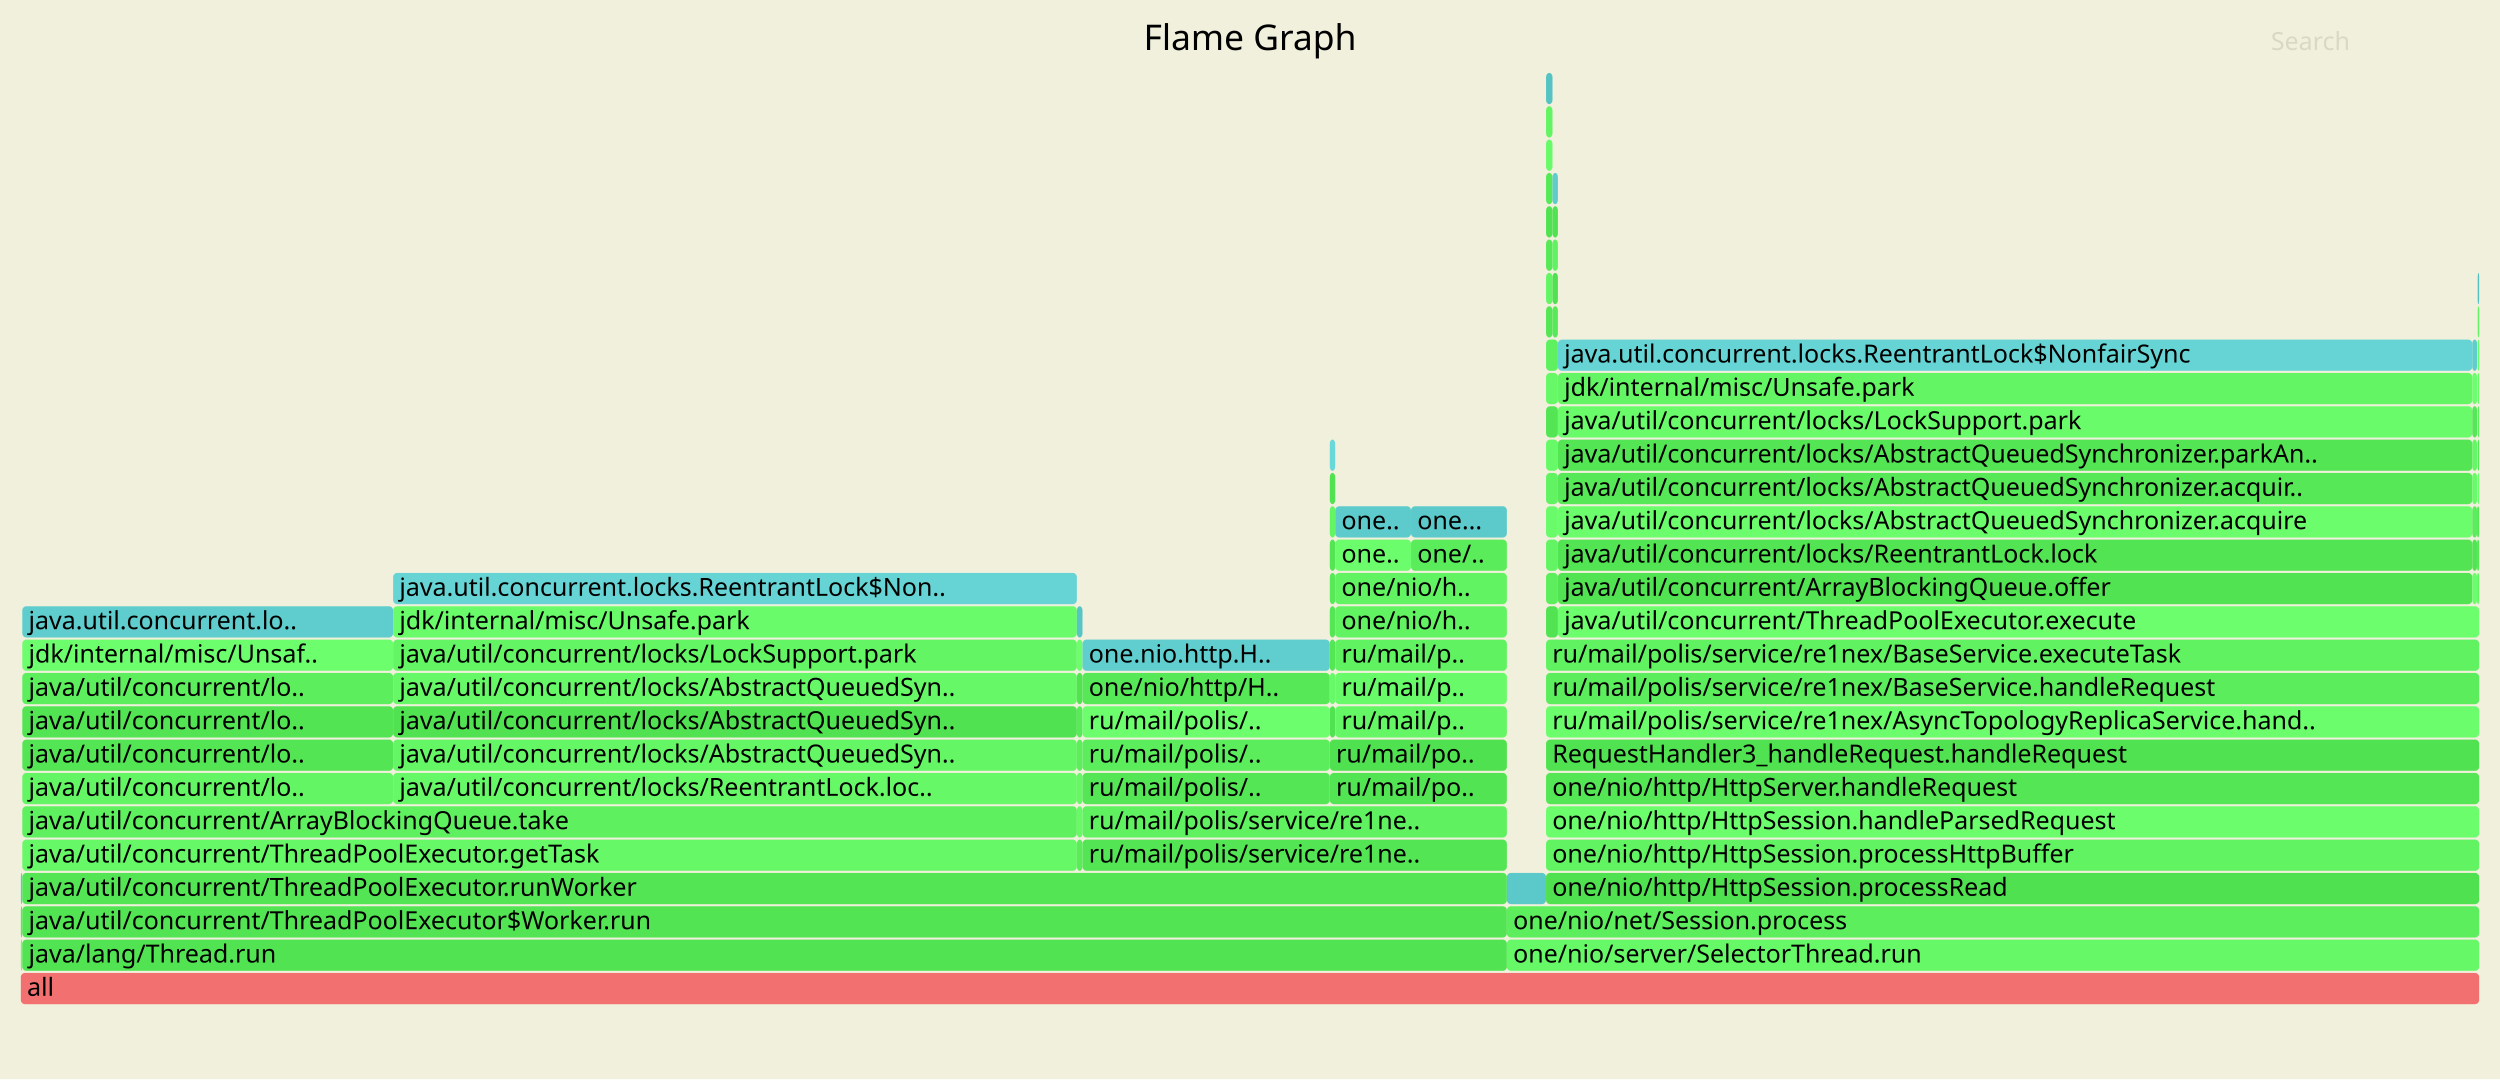
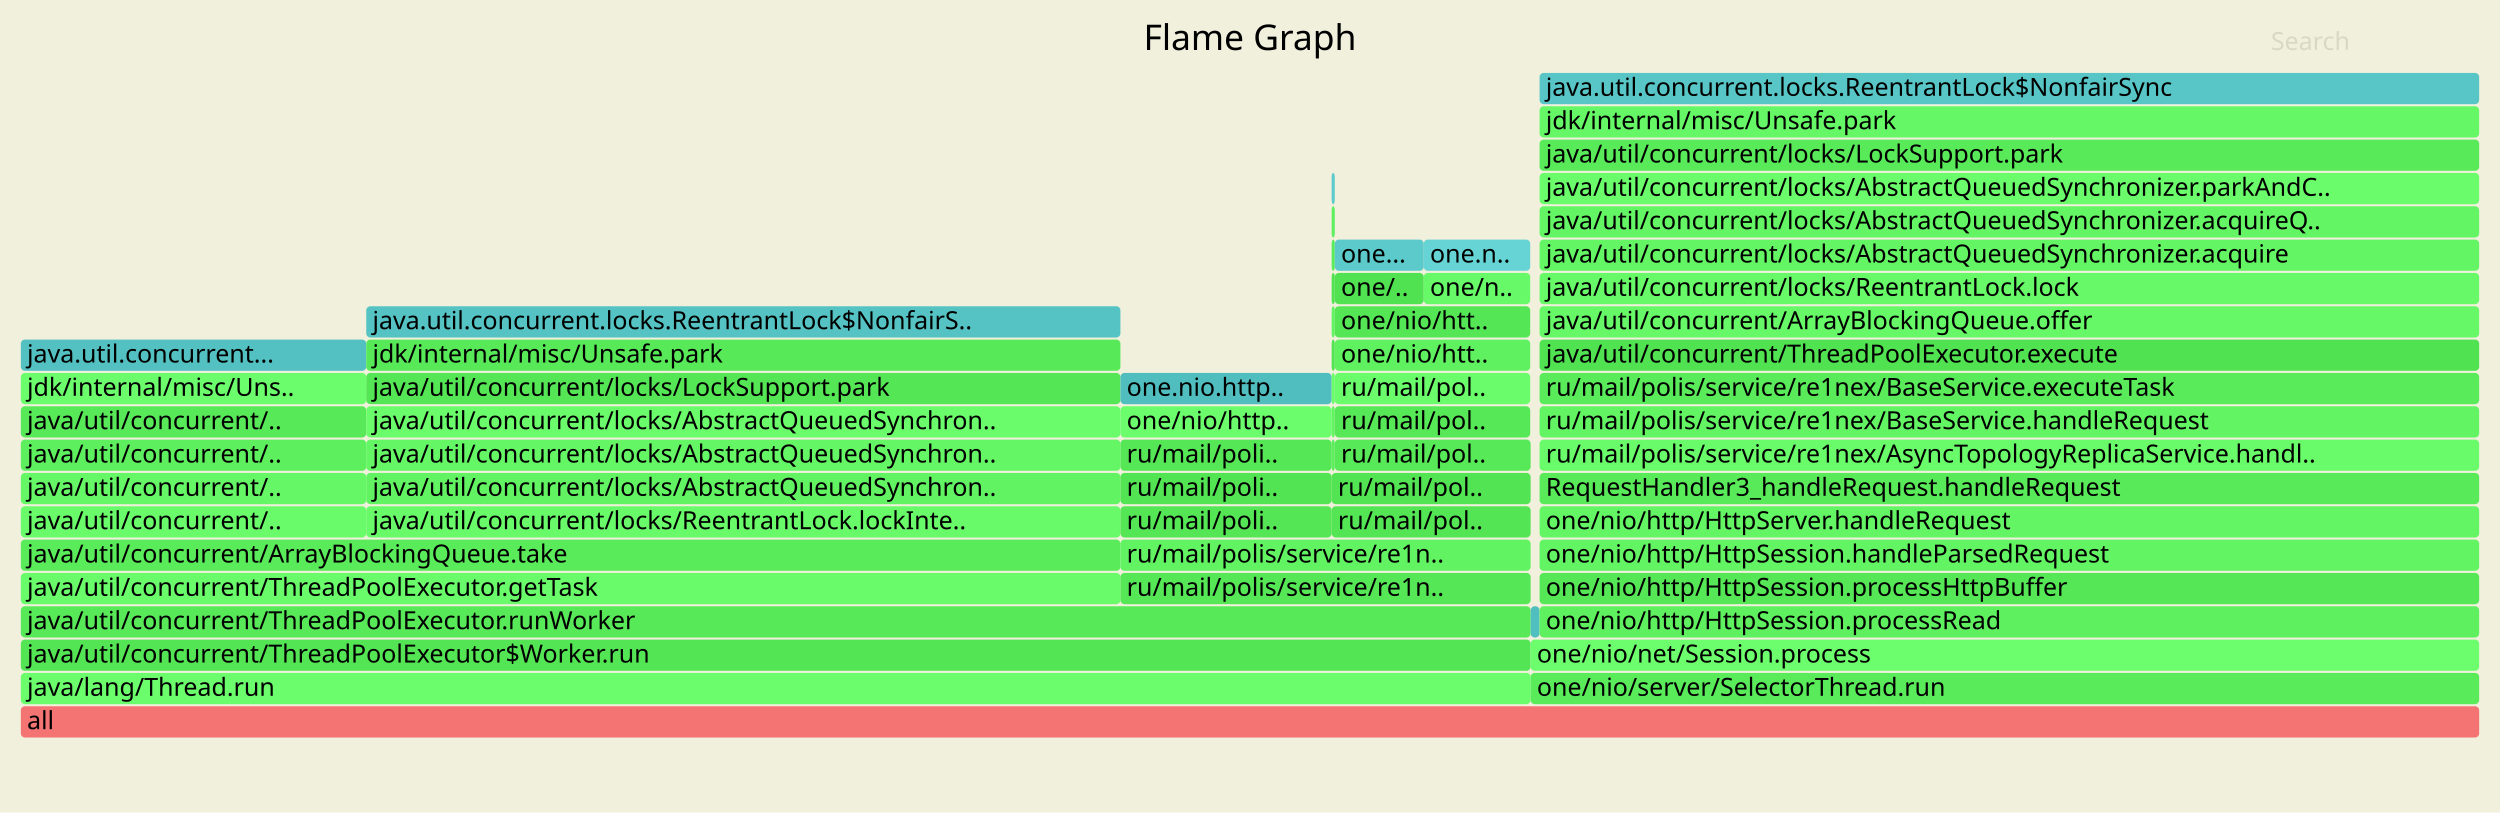
- <svg xmlns="http://www.w3.org/2000/svg" version="1.1" width="1200" height="518" viewBox="0 0 1200 518">
+ <svg xmlns="http://www.w3.org/2000/svg" version="1.1" width="1200" height="390" viewBox="0 0 1200 390">
  <style type="text/css">
	text { font-family:Verdana; font-size:12px; fill:rgb(0,0,0); }
	#search { opacity:0.1; cursor:pointer; }
	#search:hover, #search.show { opacity:1; }
	#subtitle { text-anchor:middle; font-color:rgb(160,160,160); }
	#title { text-anchor:middle; font-size:17px}
	#unzoom { cursor:pointer; }
	#frames &gt; *:hover { stroke:black; stroke-width:0.5; cursor:pointer; }
	.hide { display:none; }
	.parent { opacity:0.5; }
</style>
  <rect x="0" y="0" width="100%" height="100%" fill="rgb(240,240,220)" />
  <text id="title" x="600" y="24">Flame Graph</text>
-   <text id="details" x="10" y="501"> </text>
+   <text id="details" x="10" y="373"> </text>
  <text id="unzoom" x="10" y="24" class="hide">Reset Zoom</text>
  <text id="search" x="1090" y="24">Search</text>
-   <text id="matched" x="1090" y="501"> </text>
+   <text id="matched" x="1090" y="373"> </text>
  <g id="frames">
    <g>
-       <rect x="10.0" y="467.0" width="1180.0" height="15" fill="#f27070" rx="2" ry="2" />
-       <text x="13.0" y="478.0">all</text>
-     </g>
-     <g>
-       <rect x="10.0" y="451.0" width="0.7" height="15" fill="#6bfc6b" rx="2" ry="2" />
-       <text x="13.0" y="462.0" />
-     </g>
-     <g>
-       <rect x="10.0" y="435.0" width="0.7" height="15" fill="#58e958" rx="2" ry="2" />
-       <text x="13.0" y="446.0" />
-     </g>
-     <g>
-       <rect x="10.0" y="419.0" width="0.7" height="15" fill="#5ccaca" rx="2" ry="2" />
-       <text x="13.0" y="430.0" />
-     </g>
-     <g>
-       <rect x="10.7" y="451.0" width="712.6" height="15" fill="#52e352" rx="2" ry="2" />
-       <text x="13.7" y="462.0">java/lang/Thread.run</text>
-     </g>
-     <g>
-       <rect x="10.7" y="435.0" width="712.6" height="15" fill="#53e453" rx="2" ry="2" />
-       <text x="13.7" y="446.0">java/util/concurrent/ThreadPoolExecutor$Worker.run</text>
-     </g>
-     <g>
-       <rect x="10.7" y="419.0" width="712.6" height="15" fill="#54e554" rx="2" ry="2" />
-       <text x="13.7" y="430.0">java/util/concurrent/ThreadPoolExecutor.runWorker</text>
-     </g>
-     <g>
-       <rect x="10.7" y="403.0" width="506.2" height="15" fill="#67f867" rx="2" ry="2" />
-       <text x="13.7" y="414.0">java/util/concurrent/ThreadPoolExecutor.getTask</text>
-     </g>
-     <g>
-       <rect x="10.7" y="387.0" width="506.2" height="15" fill="#5ff05f" rx="2" ry="2" />
-       <text x="13.7" y="398.0">java/util/concurrent/ArrayBlockingQueue.take</text>
-     </g>
-     <g>
-       <rect x="10.7" y="371.0" width="178.0" height="15" fill="#64f564" rx="2" ry="2" />
-       <text x="13.7" y="382.0">java/util/concurrent/lo..</text>
-     </g>
-     <g>
-       <rect x="10.7" y="355.0" width="178.0" height="15" fill="#54e554" rx="2" ry="2" />
-       <text x="13.7" y="366.0">java/util/concurrent/lo..</text>
-     </g>
-     <g>
-       <rect x="10.7" y="339.0" width="178.0" height="15" fill="#53e453" rx="2" ry="2" />
-       <text x="13.7" y="350.0">java/util/concurrent/lo..</text>
-     </g>
-     <g>
-       <rect x="10.7" y="323.0" width="178.0" height="15" fill="#5dee5d" rx="2" ry="2" />
-       <text x="13.7" y="334.0">java/util/concurrent/lo..</text>
-     </g>
-     <g>
-       <rect x="10.7" y="307.0" width="178.0" height="15" fill="#6dfe6d" rx="2" ry="2" />
-       <text x="13.7" y="318.0">jdk/internal/misc/Unsaf..</text>
-     </g>
-     <g>
-       <rect x="10.7" y="291.0" width="178.0" height="15" fill="#5fcdcd" rx="2" ry="2" />
-       <text x="13.7" y="302.0">java.util.concurrent.lo..</text>
-     </g>
-     <g>
-       <rect x="188.7" y="371.0" width="328.2" height="15" fill="#67f867" rx="2" ry="2" />
-       <text x="191.7" y="382.0">java/util/concurrent/locks/ReentrantLock.loc..</text>
-     </g>
-     <g>
-       <rect x="188.7" y="355.0" width="328.2" height="15" fill="#65f665" rx="2" ry="2" />
-       <text x="191.7" y="366.0">java/util/concurrent/locks/AbstractQueuedSyn..</text>
-     </g>
-     <g>
-       <rect x="188.7" y="339.0" width="328.2" height="15" fill="#51e251" rx="2" ry="2" />
-       <text x="191.7" y="350.0">java/util/concurrent/locks/AbstractQueuedSyn..</text>
-     </g>
-     <g>
-       <rect x="188.7" y="323.0" width="328.2" height="15" fill="#67f867" rx="2" ry="2" />
-       <text x="191.7" y="334.0">java/util/concurrent/locks/AbstractQueuedSyn..</text>
-     </g>
-     <g>
-       <rect x="188.7" y="307.0" width="328.2" height="15" fill="#64f564" rx="2" ry="2" />
-       <text x="191.7" y="318.0">java/util/concurrent/locks/LockSupport.park</text>
-     </g>
-     <g>
-       <rect x="188.7" y="291.0" width="328.2" height="15" fill="#6afb6a" rx="2" ry="2" />
-       <text x="191.7" y="302.0">jdk/internal/misc/Unsafe.park</text>
-     </g>
-     <g>
-       <rect x="188.7" y="275.0" width="328.2" height="15" fill="#66d4d4" rx="2" ry="2" />
-       <text x="191.7" y="286.0">java.util.concurrent.locks.ReentrantLock$Non..</text>
-     </g>
-     <g>
-       <rect x="516.9" y="403.0" width="2.7" height="15" fill="#5bec5b" rx="2" ry="2" />
-       <text x="519.9" y="414.0" />
-     </g>
-     <g>
-       <rect x="516.9" y="387.0" width="2.7" height="15" fill="#68f968" rx="2" ry="2" />
-       <text x="519.9" y="398.0" />
-     </g>
-     <g>
-       <rect x="516.9" y="371.0" width="2.7" height="15" fill="#66f766" rx="2" ry="2" />
-       <text x="519.9" y="382.0" />
-     </g>
-     <g>
-       <rect x="516.9" y="355.0" width="2.7" height="15" fill="#5dee5d" rx="2" ry="2" />
-       <text x="519.9" y="366.0" />
-     </g>
-     <g>
-       <rect x="516.9" y="339.0" width="2.7" height="15" fill="#59ea59" rx="2" ry="2" />
-       <text x="519.9" y="350.0" />
-     </g>
-     <g>
-       <rect x="516.9" y="323.0" width="2.7" height="15" fill="#52e352" rx="2" ry="2" />
-       <text x="519.9" y="334.0" />
-     </g>
-     <g>
-       <rect x="516.9" y="307.0" width="2.7" height="15" fill="#6dfe6d" rx="2" ry="2" />
-       <text x="519.9" y="318.0" />
-     </g>
-     <g>
-       <rect x="516.9" y="291.0" width="2.7" height="15" fill="#57c5c5" rx="2" ry="2" />
-       <text x="519.9" y="302.0" />
-     </g>
-     <g>
-       <rect x="519.6" y="403.0" width="203.7" height="15" fill="#54e554" rx="2" ry="2" />
-       <text x="522.6" y="414.0">ru/mail/polis/service/re1ne..</text>
-     </g>
-     <g>
-       <rect x="519.6" y="387.0" width="203.7" height="15" fill="#60f160" rx="2" ry="2" />
-       <text x="522.6" y="398.0">ru/mail/polis/service/re1ne..</text>
-     </g>
-     <g>
-       <rect x="519.6" y="371.0" width="118.7" height="15" fill="#55e655" rx="2" ry="2" />
-       <text x="522.6" y="382.0">ru/mail/polis/..</text>
-     </g>
-     <g>
-       <rect x="519.6" y="355.0" width="118.7" height="15" fill="#5ced5c" rx="2" ry="2" />
-       <text x="522.6" y="366.0">ru/mail/polis/..</text>
-     </g>
-     <g>
-       <rect x="519.6" y="339.0" width="118.7" height="15" fill="#6dfe6d" rx="2" ry="2" />
-       <text x="522.6" y="350.0">ru/mail/polis/..</text>
-     </g>
-     <g>
-       <rect x="519.6" y="323.0" width="118.7" height="15" fill="#57e857" rx="2" ry="2" />
-       <text x="522.6" y="334.0">one/nio/http/H..</text>
-     </g>
-     <g>
-       <rect x="519.6" y="307.0" width="118.7" height="15" fill="#60cece" rx="2" ry="2" />
-       <text x="522.6" y="318.0">one.nio.http.H..</text>
-     </g>
-     <g>
-       <rect x="638.3" y="371.0" width="85.0" height="15" fill="#53e453" rx="2" ry="2" />
-       <text x="641.3" y="382.0">ru/mail/po..</text>
-     </g>
-     <g>
-       <rect x="638.3" y="355.0" width="85.0" height="15" fill="#50e150" rx="2" ry="2" />
-       <text x="641.3" y="366.0">ru/mail/po..</text>
-     </g>
-     <g>
-       <rect x="638.3" y="339.0" width="2.6" height="15" fill="#51e251" rx="2" ry="2" />
-       <text x="641.3" y="350.0" />
-     </g>
-     <g>
-       <rect x="638.3" y="323.0" width="2.6" height="15" fill="#68f968" rx="2" ry="2" />
-       <text x="641.3" y="334.0" />
-     </g>
-     <g>
-       <rect x="638.3" y="307.0" width="2.6" height="15" fill="#55e655" rx="2" ry="2" />
-       <text x="641.3" y="318.0" />
-     </g>
-     <g>
-       <rect x="638.3" y="291.0" width="2.6" height="15" fill="#55e655" rx="2" ry="2" />
-       <text x="641.3" y="302.0" />
-     </g>
-     <g>
-       <rect x="638.3" y="275.0" width="2.6" height="15" fill="#58e958" rx="2" ry="2" />
-       <text x="641.3" y="286.0" />
-     </g>
-     <g>
-       <rect x="638.3" y="259.0" width="2.6" height="15" fill="#54e554" rx="2" ry="2" />
-       <text x="641.3" y="270.0" />
-     </g>
-     <g>
-       <rect x="638.3" y="243.0" width="2.6" height="15" fill="#64f564" rx="2" ry="2" />
-       <text x="641.3" y="254.0" />
-     </g>
-     <g>
-       <rect x="638.3" y="227.0" width="2.6" height="15" fill="#51e251" rx="2" ry="2" />
-       <text x="641.3" y="238.0" />
-     </g>
-     <g>
-       <rect x="638.3" y="211.0" width="2.6" height="15" fill="#6ad8d8" rx="2" ry="2" />
-       <text x="641.3" y="222.0" />
-     </g>
-     <g>
-       <rect x="640.9" y="339.0" width="82.4" height="15" fill="#65f665" rx="2" ry="2" />
-       <text x="643.9" y="350.0">ru/mail/p..</text>
-     </g>
-     <g>
-       <rect x="640.9" y="323.0" width="82.4" height="15" fill="#69fa69" rx="2" ry="2" />
-       <text x="643.9" y="334.0">ru/mail/p..</text>
-     </g>
-     <g>
-       <rect x="640.9" y="307.0" width="82.4" height="15" fill="#61f261" rx="2" ry="2" />
-       <text x="643.9" y="318.0">ru/mail/p..</text>
-     </g>
-     <g>
-       <rect x="640.9" y="291.0" width="82.4" height="15" fill="#62f362" rx="2" ry="2" />
-       <text x="643.9" y="302.0">one/nio/h..</text>
-     </g>
-     <g>
-       <rect x="640.9" y="275.0" width="82.4" height="15" fill="#62f362" rx="2" ry="2" />
-       <text x="643.9" y="286.0">one/nio/h..</text>
-     </g>
-     <g>
-       <rect x="640.9" y="259.0" width="36.4" height="15" fill="#6cfd6c" rx="2" ry="2" />
-       <text x="643.9" y="270.0">one..</text>
-     </g>
-     <g>
-       <rect x="640.9" y="243.0" width="36.4" height="15" fill="#5dcbcb" rx="2" ry="2" />
-       <text x="643.9" y="254.0">one..</text>
-     </g>
-     <g>
-       <rect x="677.3" y="259.0" width="46.0" height="15" fill="#5bec5b" rx="2" ry="2" />
-       <text x="680.3" y="270.0">one/..</text>
-     </g>
-     <g>
-       <rect x="677.3" y="243.0" width="46.0" height="15" fill="#5ccaca" rx="2" ry="2" />
-       <text x="680.3" y="254.0">one...</text>
-     </g>
-     <g>
-       <rect x="723.3" y="451.0" width="466.7" height="15" fill="#67f867" rx="2" ry="2" />
-       <text x="726.3" y="462.0">one/nio/server/SelectorThread.run</text>
-     </g>
-     <g>
-       <rect x="723.3" y="435.0" width="466.7" height="15" fill="#5dee5d" rx="2" ry="2" />
-       <text x="726.3" y="446.0">one/nio/net/Session.process</text>
-     </g>
-     <g>
-       <rect x="723.3" y="419.0" width="18.8" height="15" fill="#5bc9c9" rx="2" ry="2" />
-       <text x="726.3" y="430.0" />
-     </g>
-     <g>
-       <rect x="742.1" y="419.0" width="447.9" height="15" fill="#50e150" rx="2" ry="2" />
-       <text x="745.1" y="430.0">one/nio/http/HttpSession.processRead</text>
-     </g>
-     <g>
-       <rect x="742.1" y="403.0" width="447.9" height="15" fill="#62f362" rx="2" ry="2" />
-       <text x="745.1" y="414.0">one/nio/http/HttpSession.processHttpBuffer</text>
-     </g>
-     <g>
-       <rect x="742.1" y="387.0" width="447.9" height="15" fill="#6cfd6c" rx="2" ry="2" />
-       <text x="745.1" y="398.0">one/nio/http/HttpSession.handleParsedRequest</text>
-     </g>
-     <g>
-       <rect x="742.1" y="371.0" width="447.9" height="15" fill="#55e655" rx="2" ry="2" />
-       <text x="745.1" y="382.0">one/nio/http/HttpServer.handleRequest</text>
-     </g>
-     <g>
-       <rect x="742.1" y="355.0" width="447.9" height="15" fill="#51e251" rx="2" ry="2" />
-       <text x="745.1" y="366.0">RequestHandler3_handleRequest.handleRequest</text>
-     </g>
-     <g>
-       <rect x="742.1" y="339.0" width="447.9" height="15" fill="#6cfd6c" rx="2" ry="2" />
-       <text x="745.1" y="350.0">ru/mail/polis/service/re1nex/AsyncTopologyReplicaService.hand..</text>
-     </g>
-     <g>
-       <rect x="742.1" y="323.0" width="447.9" height="15" fill="#5ced5c" rx="2" ry="2" />
-       <text x="745.1" y="334.0">ru/mail/polis/service/re1nex/BaseService.handleRequest</text>
-     </g>
-     <g>
-       <rect x="742.1" y="307.0" width="447.9" height="15" fill="#61f261" rx="2" ry="2" />
-       <text x="745.1" y="318.0">ru/mail/polis/service/re1nex/BaseService.executeTask</text>
-     </g>
-     <g>
-       <rect x="742.1" y="291.0" width="5.7" height="15" fill="#52e352" rx="2" ry="2" />
-       <text x="745.1" y="302.0" />
-     </g>
-     <g>
-       <rect x="742.1" y="275.0" width="5.7" height="15" fill="#5dee5d" rx="2" ry="2" />
-       <text x="745.1" y="286.0" />
-     </g>
-     <g>
-       <rect x="742.1" y="259.0" width="5.7" height="15" fill="#63f463" rx="2" ry="2" />
-       <text x="745.1" y="270.0" />
-     </g>
-     <g>
-       <rect x="742.1" y="243.0" width="5.7" height="15" fill="#6afb6a" rx="2" ry="2" />
-       <text x="745.1" y="254.0" />
-     </g>
-     <g>
-       <rect x="742.1" y="227.0" width="5.7" height="15" fill="#62f362" rx="2" ry="2" />
-       <text x="745.1" y="238.0" />
-     </g>
-     <g>
-       <rect x="742.1" y="211.0" width="5.7" height="15" fill="#68f968" rx="2" ry="2" />
-       <text x="745.1" y="222.0" />
-     </g>
-     <g>
-       <rect x="742.1" y="195.0" width="5.7" height="15" fill="#54e554" rx="2" ry="2" />
-       <text x="745.1" y="206.0" />
-     </g>
-     <g>
-       <rect x="742.1" y="179.0" width="5.7" height="15" fill="#67f867" rx="2" ry="2" />
-       <text x="745.1" y="190.0" />
-     </g>
-     <g>
-       <rect x="742.1" y="163.0" width="5.7" height="15" fill="#5ff05f" rx="2" ry="2" />
-       <text x="745.1" y="174.0" />
-     </g>
-     <g>
-       <rect x="742.1" y="147.0" width="3.1" height="15" fill="#55e655" rx="2" ry="2" />
-       <text x="745.1" y="158.0" />
-     </g>
-     <g>
-       <rect x="742.1" y="131.0" width="3.1" height="15" fill="#64f564" rx="2" ry="2" />
-       <text x="745.1" y="142.0" />
-     </g>
-     <g>
-       <rect x="742.1" y="115.0" width="3.1" height="15" fill="#57e857" rx="2" ry="2" />
-       <text x="745.1" y="126.0" />
-     </g>
-     <g>
-       <rect x="742.1" y="99.0" width="3.1" height="15" fill="#51e251" rx="2" ry="2" />
-       <text x="745.1" y="110.0" />
-     </g>
-     <g>
-       <rect x="742.1" y="83.0" width="3.1" height="15" fill="#57e857" rx="2" ry="2" />
-       <text x="745.1" y="94.0" />
-     </g>
-     <g>
-       <rect x="742.1" y="67.0" width="3.1" height="15" fill="#69fa69" rx="2" ry="2" />
-       <text x="745.1" y="78.0" />
-     </g>
-     <g>
-       <rect x="742.1" y="51.0" width="3.1" height="15" fill="#63f463" rx="2" ry="2" />
-       <text x="745.1" y="62.0" />
-     </g>
-     <g>
-       <rect x="742.1" y="35.0" width="3.1" height="15" fill="#55c3c3" rx="2" ry="2" />
-       <text x="745.1" y="46.0" />
-     </g>
-     <g>
-       <rect x="745.2" y="147.0" width="2.6" height="15" fill="#58e958" rx="2" ry="2" />
-       <text x="748.2" y="158.0" />
-     </g>
-     <g>
-       <rect x="745.2" y="131.0" width="2.6" height="15" fill="#50e150" rx="2" ry="2" />
-       <text x="748.2" y="142.0" />
-     </g>
-     <g>
-       <rect x="745.2" y="115.0" width="2.6" height="15" fill="#61f261" rx="2" ry="2" />
-       <text x="748.2" y="126.0" />
-     </g>
-     <g>
-       <rect x="745.2" y="99.0" width="2.6" height="15" fill="#51e251" rx="2" ry="2" />
-       <text x="748.2" y="110.0" />
-     </g>
-     <g>
-       <rect x="745.2" y="83.0" width="2.6" height="15" fill="#5ecccc" rx="2" ry="2" />
-       <text x="748.2" y="94.0" />
-     </g>
-     <g>
-       <rect x="747.8" y="291.0" width="442.2" height="15" fill="#6dfe6d" rx="2" ry="2" />
-       <text x="750.8" y="302.0">java/util/concurrent/ThreadPoolExecutor.execute</text>
-     </g>
-     <g>
-       <rect x="747.8" y="275.0" width="438.9" height="15" fill="#52e352" rx="2" ry="2" />
-       <text x="750.8" y="286.0">java/util/concurrent/ArrayBlockingQueue.offer</text>
-     </g>
-     <g>
-       <rect x="747.8" y="259.0" width="438.9" height="15" fill="#53e453" rx="2" ry="2" />
-       <text x="750.8" y="270.0">java/util/concurrent/locks/ReentrantLock.lock</text>
-     </g>
-     <g>
-       <rect x="747.8" y="243.0" width="438.9" height="15" fill="#6cfd6c" rx="2" ry="2" />
-       <text x="750.8" y="254.0">java/util/concurrent/locks/AbstractQueuedSynchronizer.acquire</text>
-     </g>
-     <g>
-       <rect x="747.8" y="227.0" width="438.9" height="15" fill="#57e857" rx="2" ry="2" />
-       <text x="750.8" y="238.0">java/util/concurrent/locks/AbstractQueuedSynchronizer.acquir..</text>
-     </g>
-     <g>
-       <rect x="747.8" y="211.0" width="438.9" height="15" fill="#54e554" rx="2" ry="2" />
-       <text x="750.8" y="222.0">java/util/concurrent/locks/AbstractQueuedSynchronizer.parkAn..</text>
-     </g>
-     <g>
-       <rect x="747.8" y="195.0" width="438.9" height="15" fill="#6afb6a" rx="2" ry="2" />
-       <text x="750.8" y="206.0">java/util/concurrent/locks/LockSupport.park</text>
-     </g>
-     <g>
-       <rect x="747.8" y="179.0" width="438.9" height="15" fill="#64f564" rx="2" ry="2" />
-       <text x="750.8" y="190.0">jdk/internal/misc/Unsafe.park</text>
-     </g>
-     <g>
-       <rect x="747.8" y="163.0" width="438.9" height="15" fill="#66d4d4" rx="2" ry="2" />
-       <text x="750.8" y="174.0">java.util.concurrent.locks.ReentrantLock$NonfairSync</text>
-     </g>
-     <g>
-       <rect x="1186.7" y="275.0" width="2.3" height="15" fill="#6cfd6c" rx="2" ry="2" />
-       <text x="1189.7" y="286.0" />
-     </g>
-     <g>
-       <rect x="1186.7" y="259.0" width="2.3" height="15" fill="#53e453" rx="2" ry="2" />
-       <text x="1189.7" y="270.0" />
-     </g>
-     <g>
-       <rect x="1186.7" y="243.0" width="2.3" height="15" fill="#5ced5c" rx="2" ry="2" />
-       <text x="1189.7" y="254.0" />
-     </g>
-     <g>
-       <rect x="1186.7" y="227.0" width="2.3" height="15" fill="#69fa69" rx="2" ry="2" />
-       <text x="1189.7" y="238.0" />
-     </g>
-     <g>
-       <rect x="1186.7" y="211.0" width="2.3" height="15" fill="#66f766" rx="2" ry="2" />
-       <text x="1189.7" y="222.0" />
-     </g>
-     <g>
-       <rect x="1186.7" y="195.0" width="2.3" height="15" fill="#56e756" rx="2" ry="2" />
-       <text x="1189.7" y="206.0" />
-     </g>
-     <g>
-       <rect x="1186.7" y="179.0" width="2.3" height="15" fill="#6dfe6d" rx="2" ry="2" />
-       <text x="1189.7" y="190.0" />
-     </g>
-     <g>
-       <rect x="1186.7" y="163.0" width="2.3" height="15" fill="#5fcdcd" rx="2" ry="2" />
-       <text x="1189.7" y="174.0" />
-     </g>
-     <g>
-       <rect x="1189.0" y="275.0" width="1.0" height="15" fill="#65f665" rx="2" ry="2" />
-       <text x="1192.0" y="286.0" />
-     </g>
-     <g>
-       <rect x="1189.0" y="259.0" width="1.0" height="15" fill="#55e655" rx="2" ry="2" />
-       <text x="1192.0" y="270.0" />
-     </g>
-     <g>
-       <rect x="1189.0" y="243.0" width="1.0" height="15" fill="#56e756" rx="2" ry="2" />
-       <text x="1192.0" y="254.0" />
-     </g>
-     <g>
-       <rect x="1189.3" y="227.0" width="0.7" height="15" fill="#6cfd6c" rx="2" ry="2" />
-       <text x="1192.3" y="238.0" />
-     </g>
-     <g>
-       <rect x="1189.3" y="211.0" width="0.7" height="15" fill="#57e857" rx="2" ry="2" />
-       <text x="1192.3" y="222.0" />
-     </g>
-     <g>
-       <rect x="1189.3" y="195.0" width="0.7" height="15" fill="#5dee5d" rx="2" ry="2" />
-       <text x="1192.3" y="206.0" />
-     </g>
-     <g>
-       <rect x="1189.3" y="179.0" width="0.7" height="15" fill="#68f968" rx="2" ry="2" />
-       <text x="1192.3" y="190.0" />
-     </g>
-     <g>
-       <rect x="1189.3" y="163.0" width="0.7" height="15" fill="#6afb6a" rx="2" ry="2" />
-       <text x="1192.3" y="174.0" />
-     </g>
-     <g>
-       <rect x="1189.3" y="147.0" width="0.7" height="15" fill="#63f463" rx="2" ry="2" />
-       <text x="1192.3" y="158.0" />
-     </g>
-     <g>
-       <rect x="1189.3" y="131.0" width="0.7" height="15" fill="#53c1c1" rx="2" ry="2" />
-       <text x="1192.3" y="142.0" />
+       <rect x="10.0" y="339.0" width="1180.0" height="15" fill="#f47373" rx="2" ry="2" />
+       <text x="13.0" y="350.0">all</text>
+     </g>
+     <g>
+       <rect x="10.0" y="323.0" width="724.7" height="15" fill="#6cfd6c" rx="2" ry="2" />
+       <text x="13.0" y="334.0">java/lang/Thread.run</text>
+     </g>
+     <g>
+       <rect x="10.0" y="307.0" width="724.7" height="15" fill="#54e554" rx="2" ry="2" />
+       <text x="13.0" y="318.0">java/util/concurrent/ThreadPoolExecutor$Worker.run</text>
+     </g>
+     <g>
+       <rect x="10.0" y="291.0" width="724.7" height="15" fill="#58e958" rx="2" ry="2" />
+       <text x="13.0" y="302.0">java/util/concurrent/ThreadPoolExecutor.runWorker</text>
+     </g>
+     <g>
+       <rect x="10.0" y="275.0" width="527.8" height="15" fill="#6afb6a" rx="2" ry="2" />
+       <text x="13.0" y="286.0">java/util/concurrent/ThreadPoolExecutor.getTask</text>
+     </g>
+     <g>
+       <rect x="10.0" y="259.0" width="527.8" height="15" fill="#5aeb5a" rx="2" ry="2" />
+       <text x="13.0" y="270.0">java/util/concurrent/ArrayBlockingQueue.take</text>
+     </g>
+     <g>
+       <rect x="10.0" y="243.0" width="165.8" height="15" fill="#6afb6a" rx="2" ry="2" />
+       <text x="13.0" y="254.0">java/util/concurrent/..</text>
+     </g>
+     <g>
+       <rect x="10.0" y="227.0" width="165.8" height="15" fill="#66f766" rx="2" ry="2" />
+       <text x="13.0" y="238.0">java/util/concurrent/..</text>
+     </g>
+     <g>
+       <rect x="10.0" y="211.0" width="165.8" height="15" fill="#5eef5e" rx="2" ry="2" />
+       <text x="13.0" y="222.0">java/util/concurrent/..</text>
+     </g>
+     <g>
+       <rect x="10.0" y="195.0" width="165.8" height="15" fill="#58e958" rx="2" ry="2" />
+       <text x="13.0" y="206.0">java/util/concurrent/..</text>
+     </g>
+     <g>
+       <rect x="10.0" y="179.0" width="165.8" height="15" fill="#6cfd6c" rx="2" ry="2" />
+       <text x="13.0" y="190.0">jdk/internal/misc/Uns..</text>
+     </g>
+     <g>
+       <rect x="10.0" y="163.0" width="165.8" height="15" fill="#53c1c1" rx="2" ry="2" />
+       <text x="13.0" y="174.0">java.util.concurrent...</text>
+     </g>
+     <g>
+       <rect x="175.8" y="243.0" width="362.0" height="15" fill="#69fa69" rx="2" ry="2" />
+       <text x="178.8" y="254.0">java/util/concurrent/locks/ReentrantLock.lockInte..</text>
+     </g>
+     <g>
+       <rect x="175.8" y="227.0" width="362.0" height="15" fill="#62f362" rx="2" ry="2" />
+       <text x="178.8" y="238.0">java/util/concurrent/locks/AbstractQueuedSynchron..</text>
+     </g>
+     <g>
+       <rect x="175.8" y="211.0" width="362.0" height="15" fill="#65f665" rx="2" ry="2" />
+       <text x="178.8" y="222.0">java/util/concurrent/locks/AbstractQueuedSynchron..</text>
+     </g>
+     <g>
+       <rect x="175.8" y="195.0" width="362.0" height="15" fill="#6bfc6b" rx="2" ry="2" />
+       <text x="178.8" y="206.0">java/util/concurrent/locks/AbstractQueuedSynchron..</text>
+     </g>
+     <g>
+       <rect x="175.8" y="179.0" width="362.0" height="15" fill="#55e655" rx="2" ry="2" />
+       <text x="178.8" y="190.0">java/util/concurrent/locks/LockSupport.park</text>
+     </g>
+     <g>
+       <rect x="175.8" y="163.0" width="362.0" height="15" fill="#58e958" rx="2" ry="2" />
+       <text x="178.8" y="174.0">jdk/internal/misc/Unsafe.park</text>
+     </g>
+     <g>
+       <rect x="175.8" y="147.0" width="362.0" height="15" fill="#55c3c3" rx="2" ry="2" />
+       <text x="178.8" y="158.0">java.util.concurrent.locks.ReentrantLock$NonfairS..</text>
+     </g>
+     <g>
+       <rect x="537.8" y="275.0" width="196.9" height="15" fill="#56e756" rx="2" ry="2" />
+       <text x="540.8" y="286.0">ru/mail/polis/service/re1n..</text>
+     </g>
+     <g>
+       <rect x="537.8" y="259.0" width="196.9" height="15" fill="#62f362" rx="2" ry="2" />
+       <text x="540.8" y="270.0">ru/mail/polis/service/re1n..</text>
+     </g>
+     <g>
+       <rect x="537.8" y="243.0" width="101.4" height="15" fill="#55e655" rx="2" ry="2" />
+       <text x="540.8" y="254.0">ru/mail/poli..</text>
+     </g>
+     <g>
+       <rect x="537.8" y="227.0" width="101.4" height="15" fill="#53e453" rx="2" ry="2" />
+       <text x="540.8" y="238.0">ru/mail/poli..</text>
+     </g>
+     <g>
+       <rect x="537.8" y="211.0" width="101.4" height="15" fill="#56e756" rx="2" ry="2" />
+       <text x="540.8" y="222.0">ru/mail/poli..</text>
+     </g>
+     <g>
+       <rect x="537.8" y="195.0" width="101.4" height="15" fill="#6cfd6c" rx="2" ry="2" />
+       <text x="540.8" y="206.0">one/nio/http..</text>
+     </g>
+     <g>
+       <rect x="537.8" y="179.0" width="101.4" height="15" fill="#50bebe" rx="2" ry="2" />
+       <text x="540.8" y="190.0">one.nio.http..</text>
+     </g>
+     <g>
+       <rect x="639.2" y="243.0" width="95.5" height="15" fill="#54e554" rx="2" ry="2" />
+       <text x="642.2" y="254.0">ru/mail/pol..</text>
+     </g>
+     <g>
+       <rect x="639.2" y="227.0" width="95.5" height="15" fill="#53e453" rx="2" ry="2" />
+       <text x="642.2" y="238.0">ru/mail/pol..</text>
+     </g>
+     <g>
+       <rect x="639.2" y="211.0" width="1.5" height="15" fill="#5dee5d" rx="2" ry="2" />
+       <text x="642.2" y="222.0" />
+     </g>
+     <g>
+       <rect x="639.2" y="195.0" width="1.5" height="15" fill="#63f463" rx="2" ry="2" />
+       <text x="642.2" y="206.0" />
+     </g>
+     <g>
+       <rect x="639.2" y="179.0" width="1.5" height="15" fill="#6bfc6b" rx="2" ry="2" />
+       <text x="642.2" y="190.0" />
+     </g>
+     <g>
+       <rect x="639.2" y="163.0" width="1.5" height="15" fill="#53e453" rx="2" ry="2" />
+       <text x="642.2" y="174.0" />
+     </g>
+     <g>
+       <rect x="639.2" y="147.0" width="1.5" height="15" fill="#62f362" rx="2" ry="2" />
+       <text x="642.2" y="158.0" />
+     </g>
+     <g>
+       <rect x="639.2" y="131.0" width="1.5" height="15" fill="#52e352" rx="2" ry="2" />
+       <text x="642.2" y="142.0" />
+     </g>
+     <g>
+       <rect x="639.2" y="115.0" width="1.5" height="15" fill="#5bec5b" rx="2" ry="2" />
+       <text x="642.2" y="126.0" />
+     </g>
+     <g>
+       <rect x="639.2" y="99.0" width="1.5" height="15" fill="#5eef5e" rx="2" ry="2" />
+       <text x="642.2" y="110.0" />
+     </g>
+     <g>
+       <rect x="639.2" y="83.0" width="1.5" height="15" fill="#5dcbcb" rx="2" ry="2" />
+       <text x="642.2" y="94.0" />
+     </g>
+     <g>
+       <rect x="640.7" y="211.0" width="94.0" height="15" fill="#58e958" rx="2" ry="2" />
+       <text x="643.7" y="222.0">ru/mail/pol..</text>
+     </g>
+     <g>
+       <rect x="640.7" y="195.0" width="93.8" height="15" fill="#57e857" rx="2" ry="2" />
+       <text x="643.7" y="206.0">ru/mail/pol..</text>
+     </g>
+     <g>
+       <rect x="640.7" y="179.0" width="93.8" height="15" fill="#6bfc6b" rx="2" ry="2" />
+       <text x="643.7" y="190.0">ru/mail/pol..</text>
+     </g>
+     <g>
+       <rect x="640.7" y="163.0" width="93.8" height="15" fill="#60f160" rx="2" ry="2" />
+       <text x="643.7" y="174.0">one/nio/htt..</text>
+     </g>
+     <g>
+       <rect x="640.7" y="147.0" width="93.8" height="15" fill="#55e655" rx="2" ry="2" />
+       <text x="643.7" y="158.0">one/nio/htt..</text>
+     </g>
+     <g>
+       <rect x="640.7" y="131.0" width="42.7" height="15" fill="#51e251" rx="2" ry="2" />
+       <text x="643.7" y="142.0">one/..</text>
+     </g>
+     <g>
+       <rect x="640.7" y="115.0" width="42.7" height="15" fill="#5ccaca" rx="2" ry="2" />
+       <text x="643.7" y="126.0">one...</text>
+     </g>
+     <g>
+       <rect x="683.4" y="131.0" width="51.1" height="15" fill="#68f968" rx="2" ry="2" />
+       <text x="686.4" y="142.0">one/n..</text>
+     </g>
+     <g>
+       <rect x="683.4" y="115.0" width="51.1" height="15" fill="#66d4d4" rx="2" ry="2" />
+       <text x="686.4" y="126.0">one.n..</text>
+     </g>
+     <g>
+       <rect x="734.7" y="323.0" width="455.3" height="15" fill="#5aeb5a" rx="2" ry="2" />
+       <text x="737.7" y="334.0">one/nio/server/SelectorThread.run</text>
+     </g>
+     <g>
+       <rect x="734.7" y="307.0" width="455.3" height="15" fill="#6dfe6d" rx="2" ry="2" />
+       <text x="737.7" y="318.0">one/nio/net/Session.process</text>
+     </g>
+     <g>
+       <rect x="734.7" y="291.0" width="4.3" height="15" fill="#51bfbf" rx="2" ry="2" />
+       <text x="737.7" y="302.0" />
+     </g>
+     <g>
+       <rect x="739.0" y="291.0" width="451.0" height="15" fill="#5ff05f" rx="2" ry="2" />
+       <text x="742.0" y="302.0">one/nio/http/HttpSession.processRead</text>
+     </g>
+     <g>
+       <rect x="739.0" y="275.0" width="451.0" height="15" fill="#56e756" rx="2" ry="2" />
+       <text x="742.0" y="286.0">one/nio/http/HttpSession.processHttpBuffer</text>
+     </g>
+     <g>
+       <rect x="739.0" y="259.0" width="451.0" height="15" fill="#63f463" rx="2" ry="2" />
+       <text x="742.0" y="270.0">one/nio/http/HttpSession.handleParsedRequest</text>
+     </g>
+     <g>
+       <rect x="739.0" y="243.0" width="451.0" height="15" fill="#64f564" rx="2" ry="2" />
+       <text x="742.0" y="254.0">one/nio/http/HttpServer.handleRequest</text>
+     </g>
+     <g>
+       <rect x="739.0" y="227.0" width="451.0" height="15" fill="#59ea59" rx="2" ry="2" />
+       <text x="742.0" y="238.0">RequestHandler3_handleRequest.handleRequest</text>
+     </g>
+     <g>
+       <rect x="739.0" y="211.0" width="451.0" height="15" fill="#6afb6a" rx="2" ry="2" />
+       <text x="742.0" y="222.0">ru/mail/polis/service/re1nex/AsyncTopologyReplicaService.handl..</text>
+     </g>
+     <g>
+       <rect x="739.0" y="195.0" width="451.0" height="15" fill="#63f463" rx="2" ry="2" />
+       <text x="742.0" y="206.0">ru/mail/polis/service/re1nex/BaseService.handleRequest</text>
+     </g>
+     <g>
+       <rect x="739.0" y="179.0" width="451.0" height="15" fill="#5aeb5a" rx="2" ry="2" />
+       <text x="742.0" y="190.0">ru/mail/polis/service/re1nex/BaseService.executeTask</text>
+     </g>
+     <g>
+       <rect x="739.0" y="163.0" width="451.0" height="15" fill="#51e251" rx="2" ry="2" />
+       <text x="742.0" y="174.0">java/util/concurrent/ThreadPoolExecutor.execute</text>
+     </g>
+     <g>
+       <rect x="739.0" y="147.0" width="451.0" height="15" fill="#67f867" rx="2" ry="2" />
+       <text x="742.0" y="158.0">java/util/concurrent/ArrayBlockingQueue.offer</text>
+     </g>
+     <g>
+       <rect x="739.0" y="131.0" width="451.0" height="15" fill="#68f968" rx="2" ry="2" />
+       <text x="742.0" y="142.0">java/util/concurrent/locks/ReentrantLock.lock</text>
+     </g>
+     <g>
+       <rect x="739.0" y="115.0" width="451.0" height="15" fill="#64f564" rx="2" ry="2" />
+       <text x="742.0" y="126.0">java/util/concurrent/locks/AbstractQueuedSynchronizer.acquire</text>
+     </g>
+     <g>
+       <rect x="739.0" y="99.0" width="451.0" height="15" fill="#64f564" rx="2" ry="2" />
+       <text x="742.0" y="110.0">java/util/concurrent/locks/AbstractQueuedSynchronizer.acquireQ..</text>
+     </g>
+     <g>
+       <rect x="739.0" y="83.0" width="451.0" height="15" fill="#6bfc6b" rx="2" ry="2" />
+       <text x="742.0" y="94.0">java/util/concurrent/locks/AbstractQueuedSynchronizer.parkAndC..</text>
+     </g>
+     <g>
+       <rect x="739.0" y="67.0" width="451.0" height="15" fill="#59ea59" rx="2" ry="2" />
+       <text x="742.0" y="78.0">java/util/concurrent/locks/LockSupport.park</text>
+     </g>
+     <g>
+       <rect x="739.0" y="51.0" width="451.0" height="15" fill="#66f766" rx="2" ry="2" />
+       <text x="742.0" y="62.0">jdk/internal/misc/Unsafe.park</text>
+     </g>
+     <g>
+       <rect x="739.0" y="35.0" width="451.0" height="15" fill="#58c6c6" rx="2" ry="2" />
+       <text x="742.0" y="46.0">java.util.concurrent.locks.ReentrantLock$NonfairSync</text>
    </g>
  </g>
</svg>
